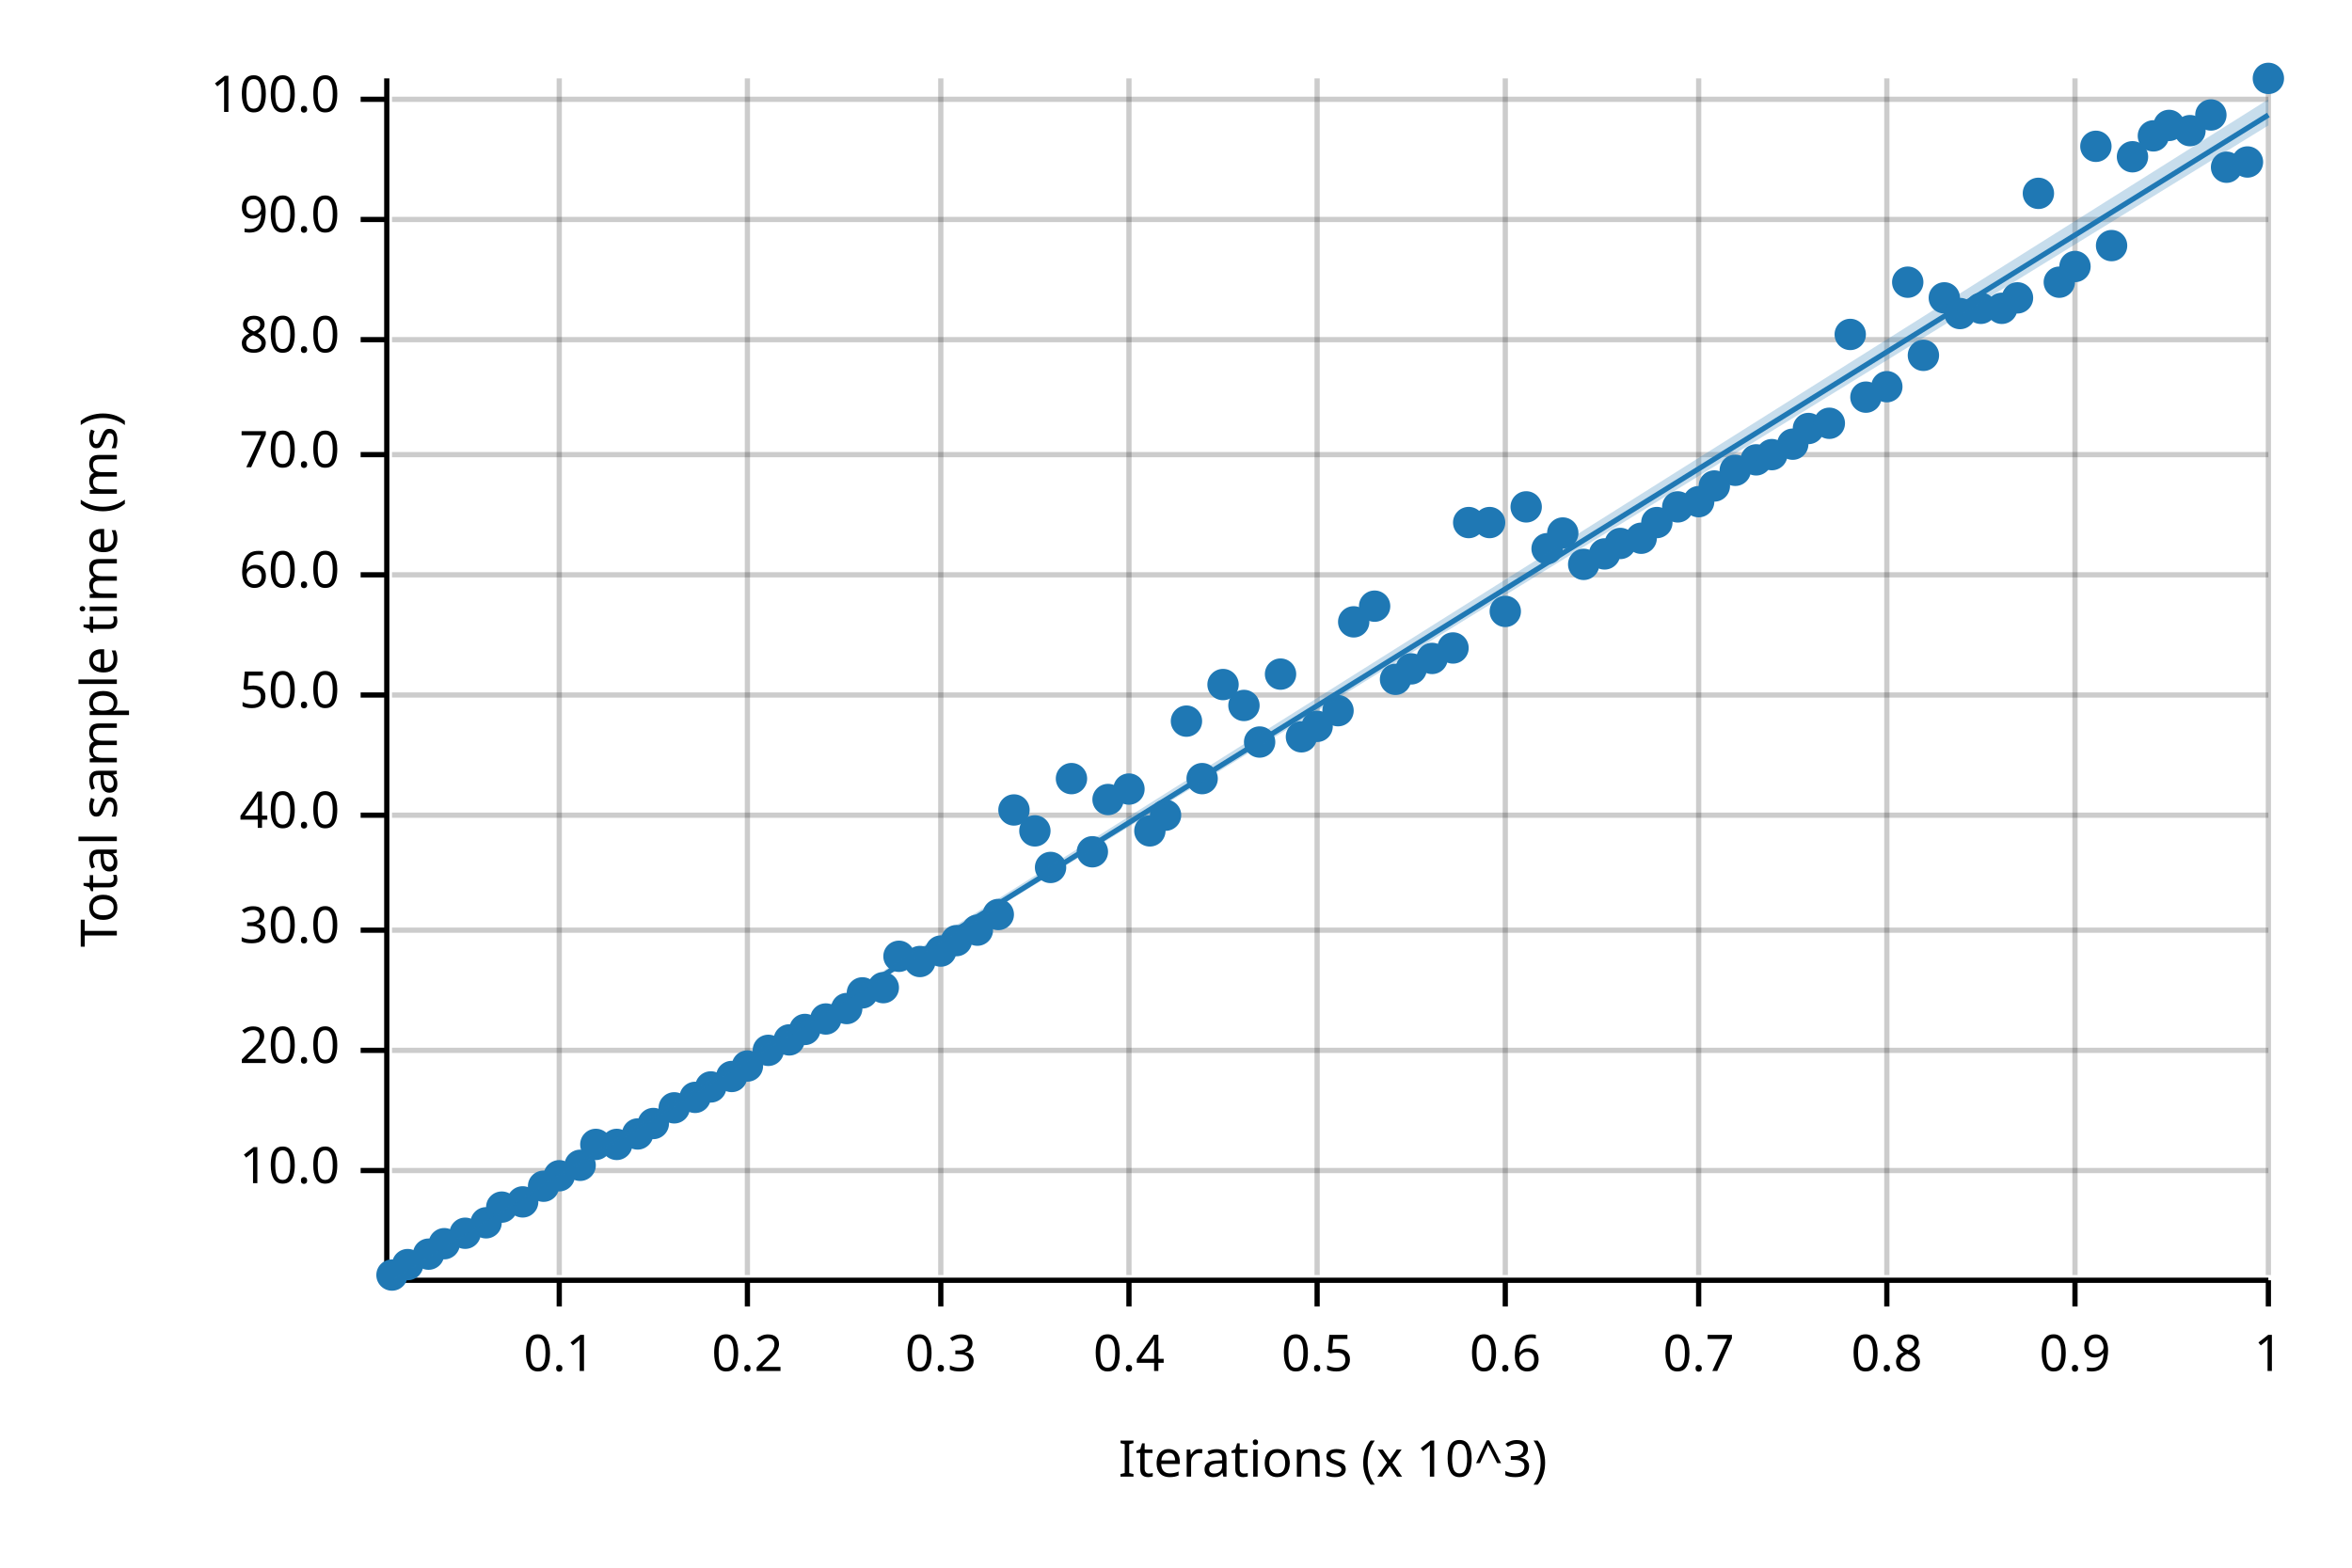
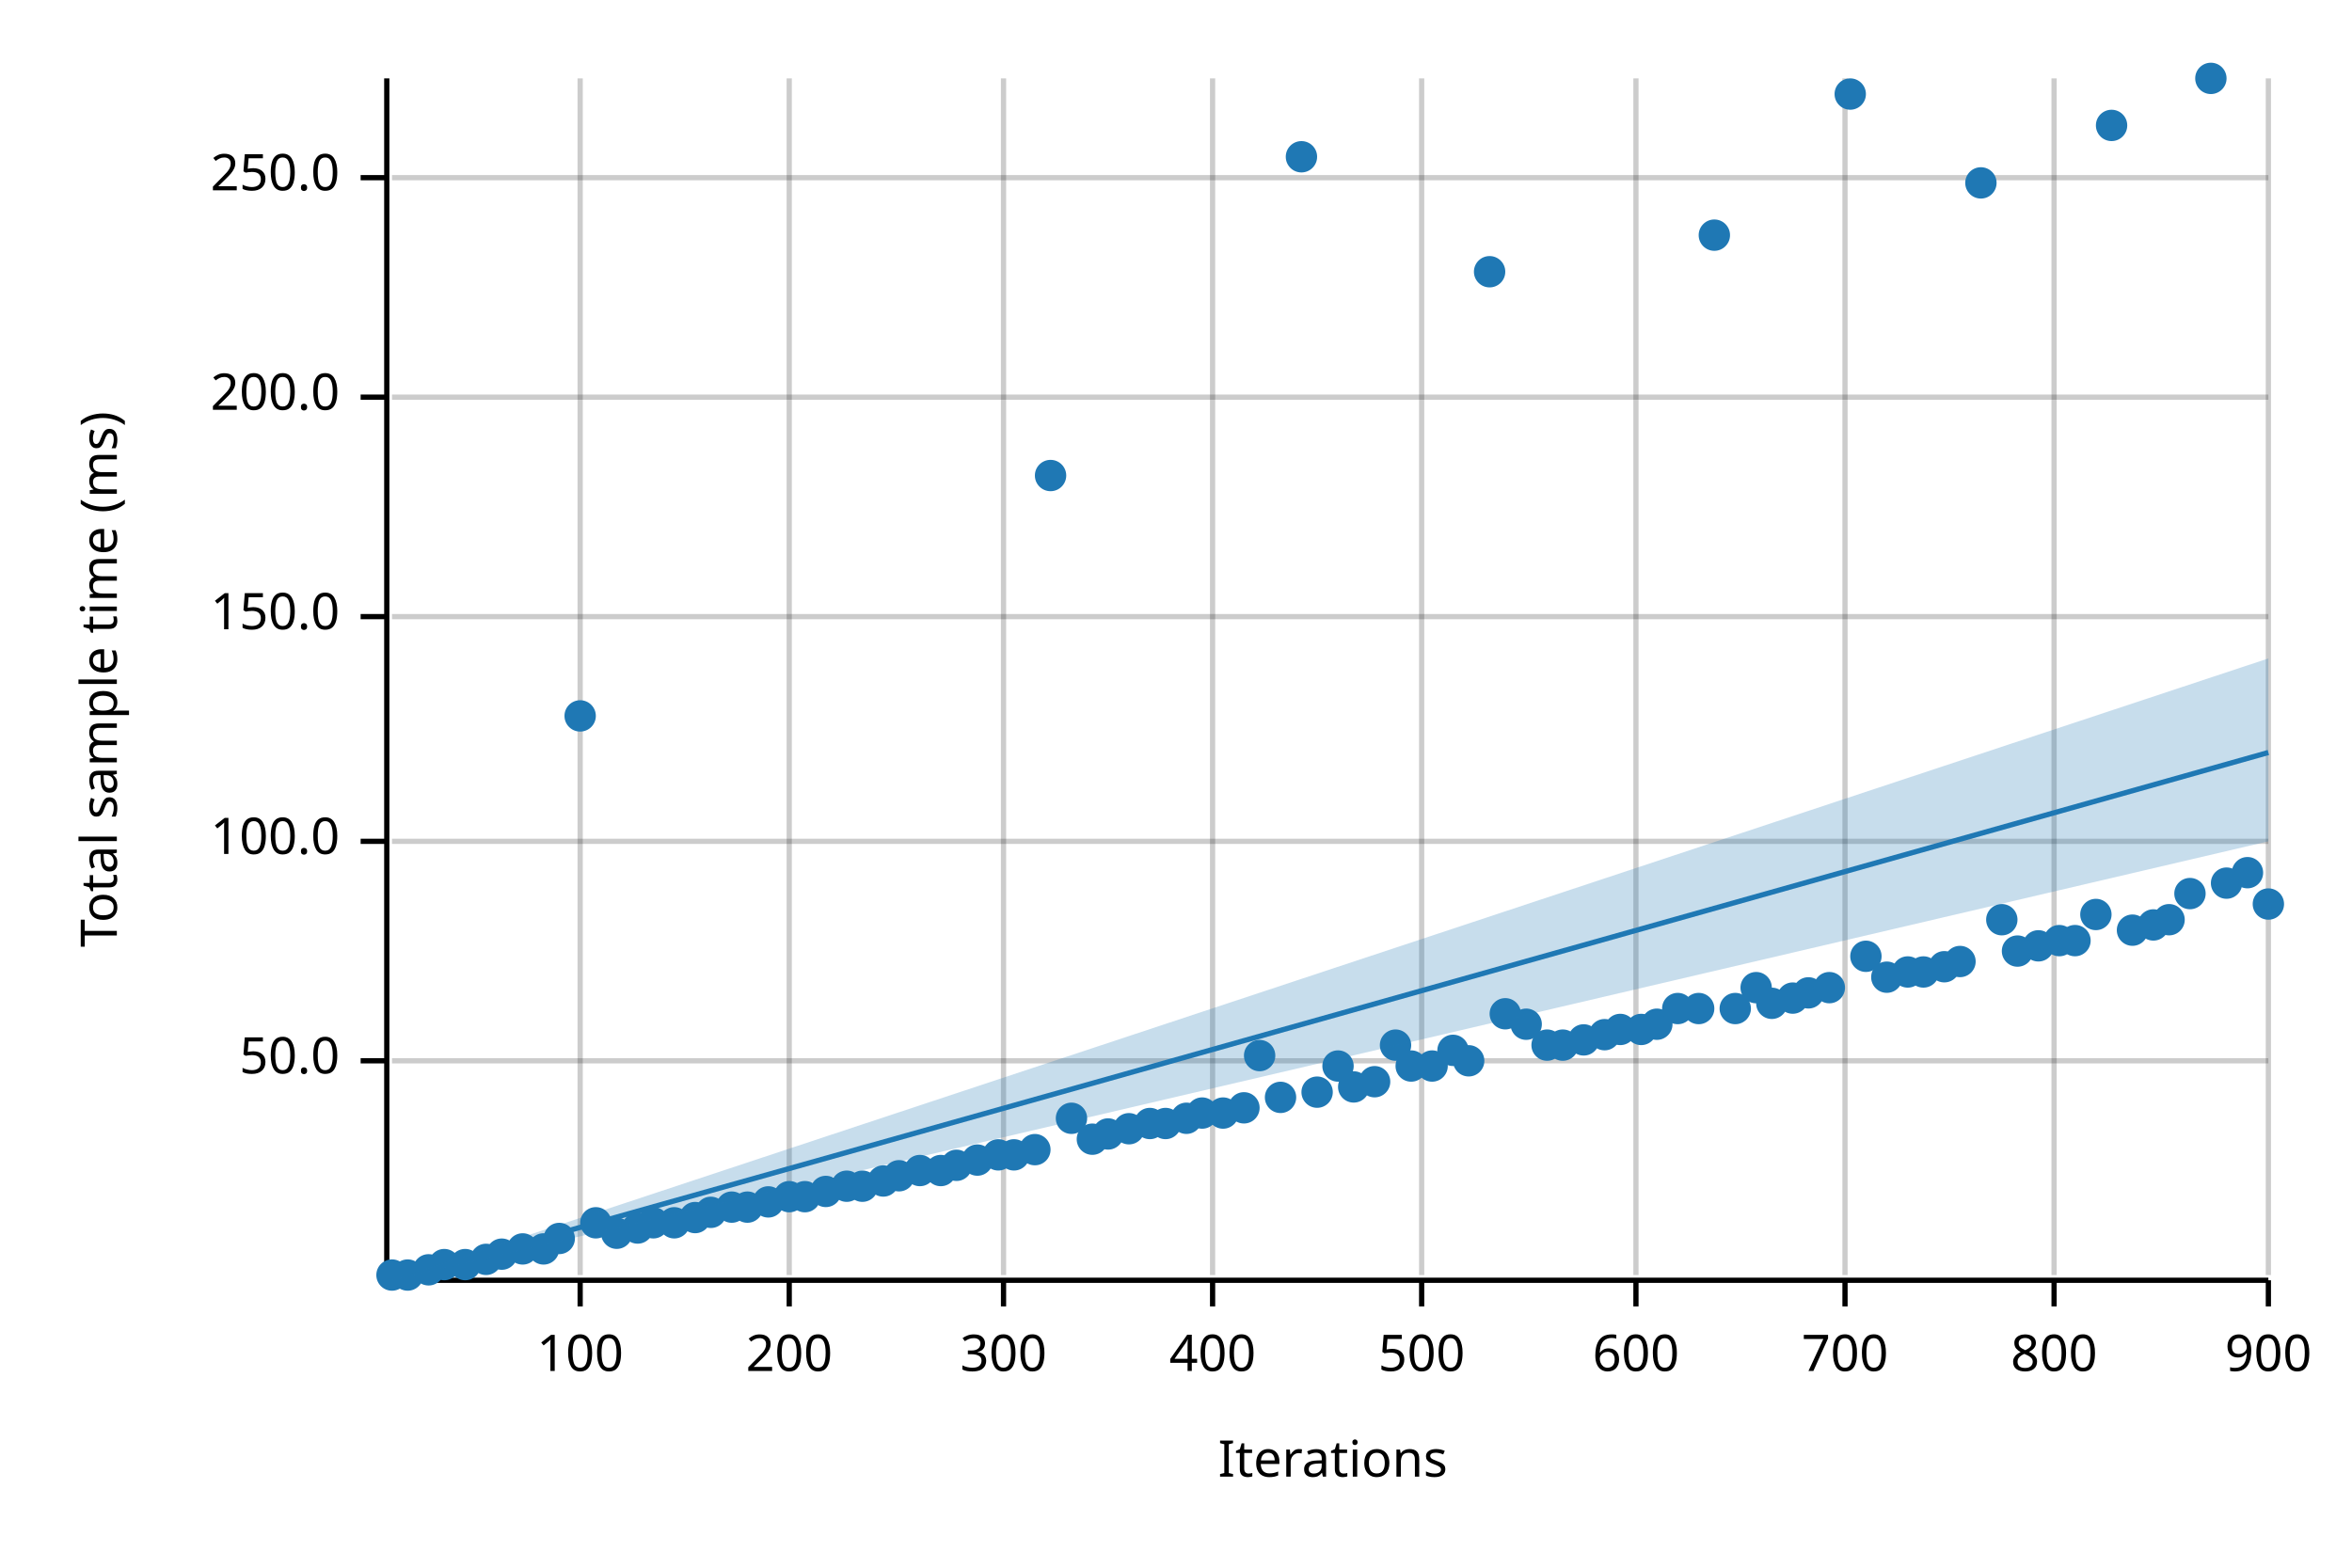
<svg xmlns="http://www.w3.org/2000/svg" width="450" height="300" viewBox="0 0 450 300">
  <text x="15" y="130" dy="0.76em" text-anchor="middle" font-family="sans-serif" font-size="9.677" opacity="1" fill="#000000" transform="rotate(270, 15, 130)">
Total sample time (ms)
</text>
  <text x="255" y="285" dy="-0.5ex" text-anchor="middle" font-family="sans-serif" font-size="9.677" opacity="1" fill="#000000">
- Iterations (x 10^3)
+ Iterations
</text>
-   <line opacity="0.2" stroke="#000000" stroke-width="1" x1="107" y1="244" x2="107" y2="15" />
-   <line opacity="0.2" stroke="#000000" stroke-width="1" x1="143" y1="244" x2="143" y2="15" />
-   <line opacity="0.2" stroke="#000000" stroke-width="1" x1="180" y1="244" x2="180" y2="15" />
-   <line opacity="0.2" stroke="#000000" stroke-width="1" x1="216" y1="244" x2="216" y2="15" />
-   <line opacity="0.2" stroke="#000000" stroke-width="1" x1="252" y1="244" x2="252" y2="15" />
-   <line opacity="0.2" stroke="#000000" stroke-width="1" x1="288" y1="244" x2="288" y2="15" />
-   <line opacity="0.2" stroke="#000000" stroke-width="1" x1="325" y1="244" x2="325" y2="15" />
-   <line opacity="0.2" stroke="#000000" stroke-width="1" x1="361" y1="244" x2="361" y2="15" />
-   <line opacity="0.2" stroke="#000000" stroke-width="1" x1="397" y1="244" x2="397" y2="15" />
+   <line opacity="0.2" stroke="#000000" stroke-width="1" x1="111" y1="244" x2="111" y2="15" />
+   <line opacity="0.2" stroke="#000000" stroke-width="1" x1="151" y1="244" x2="151" y2="15" />
+   <line opacity="0.2" stroke="#000000" stroke-width="1" x1="192" y1="244" x2="192" y2="15" />
+   <line opacity="0.2" stroke="#000000" stroke-width="1" x1="232" y1="244" x2="232" y2="15" />
+   <line opacity="0.2" stroke="#000000" stroke-width="1" x1="272" y1="244" x2="272" y2="15" />
+   <line opacity="0.2" stroke="#000000" stroke-width="1" x1="313" y1="244" x2="313" y2="15" />
+   <line opacity="0.2" stroke="#000000" stroke-width="1" x1="353" y1="244" x2="353" y2="15" />
+   <line opacity="0.2" stroke="#000000" stroke-width="1" x1="393" y1="244" x2="393" y2="15" />
  <line opacity="0.2" stroke="#000000" stroke-width="1" x1="434" y1="244" x2="434" y2="15" />
-   <line opacity="0.2" stroke="#000000" stroke-width="1" x1="75" y1="224" x2="434" y2="224" />
-   <line opacity="0.2" stroke="#000000" stroke-width="1" x1="75" y1="201" x2="434" y2="201" />
-   <line opacity="0.2" stroke="#000000" stroke-width="1" x1="75" y1="178" x2="434" y2="178" />
-   <line opacity="0.2" stroke="#000000" stroke-width="1" x1="75" y1="156" x2="434" y2="156" />
-   <line opacity="0.2" stroke="#000000" stroke-width="1" x1="75" y1="133" x2="434" y2="133" />
-   <line opacity="0.2" stroke="#000000" stroke-width="1" x1="75" y1="110" x2="434" y2="110" />
-   <line opacity="0.2" stroke="#000000" stroke-width="1" x1="75" y1="87" x2="434" y2="87" />
-   <line opacity="0.2" stroke="#000000" stroke-width="1" x1="75" y1="65" x2="434" y2="65" />
-   <line opacity="0.2" stroke="#000000" stroke-width="1" x1="75" y1="42" x2="434" y2="42" />
-   <line opacity="0.2" stroke="#000000" stroke-width="1" x1="75" y1="19" x2="434" y2="19" />
+   <line opacity="0.2" stroke="#000000" stroke-width="1" x1="75" y1="203" x2="434" y2="203" />
+   <line opacity="0.2" stroke="#000000" stroke-width="1" x1="75" y1="161" x2="434" y2="161" />
+   <line opacity="0.2" stroke="#000000" stroke-width="1" x1="75" y1="118" x2="434" y2="118" />
+   <line opacity="0.2" stroke="#000000" stroke-width="1" x1="75" y1="76" x2="434" y2="76" />
+   <line opacity="0.2" stroke="#000000" stroke-width="1" x1="75" y1="34" x2="434" y2="34" />
  <polyline fill="none" opacity="1" stroke="#000000" stroke-width="1" points="74,15 74,244 " />
-   <text x="65" y="224" dy="0.5ex" text-anchor="end" font-family="sans-serif" font-size="9.677" opacity="1" fill="#000000">
- 10.0
- </text>
-   <polyline fill="none" opacity="1" stroke="#000000" stroke-width="1" points="69,224 74,224 " />
-   <text x="65" y="201" dy="0.5ex" text-anchor="end" font-family="sans-serif" font-size="9.677" opacity="1" fill="#000000">
- 20.0
- </text>
-   <polyline fill="none" opacity="1" stroke="#000000" stroke-width="1" points="69,201 74,201 " />
-   <text x="65" y="178" dy="0.5ex" text-anchor="end" font-family="sans-serif" font-size="9.677" opacity="1" fill="#000000">
- 30.0
- </text>
-   <polyline fill="none" opacity="1" stroke="#000000" stroke-width="1" points="69,178 74,178 " />
-   <text x="65" y="156" dy="0.5ex" text-anchor="end" font-family="sans-serif" font-size="9.677" opacity="1" fill="#000000">
- 40.0
- </text>
-   <polyline fill="none" opacity="1" stroke="#000000" stroke-width="1" points="69,156 74,156 " />
-   <text x="65" y="133" dy="0.5ex" text-anchor="end" font-family="sans-serif" font-size="9.677" opacity="1" fill="#000000">
+   <text x="65" y="203" dy="0.5ex" text-anchor="end" font-family="sans-serif" font-size="9.677" opacity="1" fill="#000000">
50.0
</text>
-   <polyline fill="none" opacity="1" stroke="#000000" stroke-width="1" points="69,133 74,133 " />
-   <text x="65" y="110" dy="0.5ex" text-anchor="end" font-family="sans-serif" font-size="9.677" opacity="1" fill="#000000">
- 60.0
- </text>
-   <polyline fill="none" opacity="1" stroke="#000000" stroke-width="1" points="69,110 74,110 " />
-   <text x="65" y="87" dy="0.5ex" text-anchor="end" font-family="sans-serif" font-size="9.677" opacity="1" fill="#000000">
- 70.0
- </text>
-   <polyline fill="none" opacity="1" stroke="#000000" stroke-width="1" points="69,87 74,87 " />
-   <text x="65" y="65" dy="0.5ex" text-anchor="end" font-family="sans-serif" font-size="9.677" opacity="1" fill="#000000">
- 80.0
- </text>
-   <polyline fill="none" opacity="1" stroke="#000000" stroke-width="1" points="69,65 74,65 " />
-   <text x="65" y="42" dy="0.5ex" text-anchor="end" font-family="sans-serif" font-size="9.677" opacity="1" fill="#000000">
- 90.0
- </text>
-   <polyline fill="none" opacity="1" stroke="#000000" stroke-width="1" points="69,42 74,42 " />
-   <text x="65" y="19" dy="0.5ex" text-anchor="end" font-family="sans-serif" font-size="9.677" opacity="1" fill="#000000">
+   <polyline fill="none" opacity="1" stroke="#000000" stroke-width="1" points="69,203 74,203 " />
+   <text x="65" y="161" dy="0.5ex" text-anchor="end" font-family="sans-serif" font-size="9.677" opacity="1" fill="#000000">
100.0
</text>
-   <polyline fill="none" opacity="1" stroke="#000000" stroke-width="1" points="69,19 74,19 " />
+   <polyline fill="none" opacity="1" stroke="#000000" stroke-width="1" points="69,161 74,161 " />
+   <text x="65" y="118" dy="0.5ex" text-anchor="end" font-family="sans-serif" font-size="9.677" opacity="1" fill="#000000">
+ 150.0
+ </text>
+   <polyline fill="none" opacity="1" stroke="#000000" stroke-width="1" points="69,118 74,118 " />
+   <text x="65" y="76" dy="0.5ex" text-anchor="end" font-family="sans-serif" font-size="9.677" opacity="1" fill="#000000">
+ 200.0
+ </text>
+   <polyline fill="none" opacity="1" stroke="#000000" stroke-width="1" points="69,76 74,76 " />
+   <text x="65" y="34" dy="0.5ex" text-anchor="end" font-family="sans-serif" font-size="9.677" opacity="1" fill="#000000">
+ 250.0
+ </text>
+   <polyline fill="none" opacity="1" stroke="#000000" stroke-width="1" points="69,34 74,34 " />
  <polyline fill="none" opacity="1" stroke="#000000" stroke-width="1" points="75,245 434,245 " />
-   <text x="107" y="255" dy="0.76em" text-anchor="middle" font-family="sans-serif" font-size="9.677" opacity="1" fill="#000000">
- 0.1
+   <text x="111" y="255" dy="0.76em" text-anchor="middle" font-family="sans-serif" font-size="9.677" opacity="1" fill="#000000">
+ 100
</text>
-   <polyline fill="none" opacity="1" stroke="#000000" stroke-width="1" points="107,245 107,250 " />
-   <text x="143" y="255" dy="0.76em" text-anchor="middle" font-family="sans-serif" font-size="9.677" opacity="1" fill="#000000">
- 0.2
+   <polyline fill="none" opacity="1" stroke="#000000" stroke-width="1" points="111,245 111,250 " />
+   <text x="151" y="255" dy="0.76em" text-anchor="middle" font-family="sans-serif" font-size="9.677" opacity="1" fill="#000000">
+ 200
</text>
-   <polyline fill="none" opacity="1" stroke="#000000" stroke-width="1" points="143,245 143,250 " />
-   <text x="180" y="255" dy="0.76em" text-anchor="middle" font-family="sans-serif" font-size="9.677" opacity="1" fill="#000000">
- 0.3
+   <polyline fill="none" opacity="1" stroke="#000000" stroke-width="1" points="151,245 151,250 " />
+   <text x="192" y="255" dy="0.76em" text-anchor="middle" font-family="sans-serif" font-size="9.677" opacity="1" fill="#000000">
+ 300
</text>
-   <polyline fill="none" opacity="1" stroke="#000000" stroke-width="1" points="180,245 180,250 " />
-   <text x="216" y="255" dy="0.76em" text-anchor="middle" font-family="sans-serif" font-size="9.677" opacity="1" fill="#000000">
- 0.4
+   <polyline fill="none" opacity="1" stroke="#000000" stroke-width="1" points="192,245 192,250 " />
+   <text x="232" y="255" dy="0.76em" text-anchor="middle" font-family="sans-serif" font-size="9.677" opacity="1" fill="#000000">
+ 400
</text>
-   <polyline fill="none" opacity="1" stroke="#000000" stroke-width="1" points="216,245 216,250 " />
-   <text x="252" y="255" dy="0.76em" text-anchor="middle" font-family="sans-serif" font-size="9.677" opacity="1" fill="#000000">
- 0.5
+   <polyline fill="none" opacity="1" stroke="#000000" stroke-width="1" points="232,245 232,250 " />
+   <text x="272" y="255" dy="0.76em" text-anchor="middle" font-family="sans-serif" font-size="9.677" opacity="1" fill="#000000">
+ 500
</text>
-   <polyline fill="none" opacity="1" stroke="#000000" stroke-width="1" points="252,245 252,250 " />
-   <text x="288" y="255" dy="0.76em" text-anchor="middle" font-family="sans-serif" font-size="9.677" opacity="1" fill="#000000">
- 0.6
+   <polyline fill="none" opacity="1" stroke="#000000" stroke-width="1" points="272,245 272,250 " />
+   <text x="313" y="255" dy="0.76em" text-anchor="middle" font-family="sans-serif" font-size="9.677" opacity="1" fill="#000000">
+ 600
</text>
-   <polyline fill="none" opacity="1" stroke="#000000" stroke-width="1" points="288,245 288,250 " />
-   <text x="325" y="255" dy="0.76em" text-anchor="middle" font-family="sans-serif" font-size="9.677" opacity="1" fill="#000000">
- 0.7
+   <polyline fill="none" opacity="1" stroke="#000000" stroke-width="1" points="313,245 313,250 " />
+   <text x="353" y="255" dy="0.76em" text-anchor="middle" font-family="sans-serif" font-size="9.677" opacity="1" fill="#000000">
+ 700
</text>
-   <polyline fill="none" opacity="1" stroke="#000000" stroke-width="1" points="325,245 325,250 " />
-   <text x="361" y="255" dy="0.76em" text-anchor="middle" font-family="sans-serif" font-size="9.677" opacity="1" fill="#000000">
- 0.8
+   <polyline fill="none" opacity="1" stroke="#000000" stroke-width="1" points="353,245 353,250 " />
+   <text x="393" y="255" dy="0.76em" text-anchor="middle" font-family="sans-serif" font-size="9.677" opacity="1" fill="#000000">
+ 800
</text>
-   <polyline fill="none" opacity="1" stroke="#000000" stroke-width="1" points="361,245 361,250 " />
-   <text x="397" y="255" dy="0.76em" text-anchor="middle" font-family="sans-serif" font-size="9.677" opacity="1" fill="#000000">
- 0.9
- </text>
-   <polyline fill="none" opacity="1" stroke="#000000" stroke-width="1" points="397,245 397,250 " />
+   <polyline fill="none" opacity="1" stroke="#000000" stroke-width="1" points="393,245 393,250 " />
  <text x="434" y="255" dy="0.76em" text-anchor="middle" font-family="sans-serif" font-size="9.677" opacity="1" fill="#000000">
- 1
+ 900
</text>
  <polyline fill="none" opacity="1" stroke="#000000" stroke-width="1" points="434,245 434,250 " />
  <circle cx="75" cy="244" r="3" opacity="1" fill="#1F78B4" stroke="none" stroke-width="1" />
-   <circle cx="78" cy="242" r="3" opacity="1" fill="#1F78B4" stroke="none" stroke-width="1" />
-   <circle cx="82" cy="240" r="3" opacity="1" fill="#1F78B4" stroke="none" stroke-width="1" />
-   <circle cx="85" cy="238" r="3" opacity="1" fill="#1F78B4" stroke="none" stroke-width="1" />
-   <circle cx="89" cy="236" r="3" opacity="1" fill="#1F78B4" stroke="none" stroke-width="1" />
-   <circle cx="93" cy="234" r="3" opacity="1" fill="#1F78B4" stroke="none" stroke-width="1" />
-   <circle cx="96" cy="231" r="3" opacity="1" fill="#1F78B4" stroke="none" stroke-width="1" />
-   <circle cx="100" cy="230" r="3" opacity="1" fill="#1F78B4" stroke="none" stroke-width="1" />
-   <circle cx="104" cy="227" r="3" opacity="1" fill="#1F78B4" stroke="none" stroke-width="1" />
-   <circle cx="107" cy="225" r="3" opacity="1" fill="#1F78B4" stroke="none" stroke-width="1" />
-   <circle cx="111" cy="223" r="3" opacity="1" fill="#1F78B4" stroke="none" stroke-width="1" />
-   <circle cx="114" cy="219" r="3" opacity="1" fill="#1F78B4" stroke="none" stroke-width="1" />
-   <circle cx="118" cy="219" r="3" opacity="1" fill="#1F78B4" stroke="none" stroke-width="1" />
-   <circle cx="122" cy="217" r="3" opacity="1" fill="#1F78B4" stroke="none" stroke-width="1" />
-   <circle cx="125" cy="215" r="3" opacity="1" fill="#1F78B4" stroke="none" stroke-width="1" />
-   <circle cx="129" cy="212" r="3" opacity="1" fill="#1F78B4" stroke="none" stroke-width="1" />
-   <circle cx="133" cy="210" r="3" opacity="1" fill="#1F78B4" stroke="none" stroke-width="1" />
-   <circle cx="136" cy="208" r="3" opacity="1" fill="#1F78B4" stroke="none" stroke-width="1" />
-   <circle cx="140" cy="206" r="3" opacity="1" fill="#1F78B4" stroke="none" stroke-width="1" />
-   <circle cx="143" cy="204" r="3" opacity="1" fill="#1F78B4" stroke="none" stroke-width="1" />
-   <circle cx="147" cy="201" r="3" opacity="1" fill="#1F78B4" stroke="none" stroke-width="1" />
-   <circle cx="151" cy="199" r="3" opacity="1" fill="#1F78B4" stroke="none" stroke-width="1" />
-   <circle cx="154" cy="197" r="3" opacity="1" fill="#1F78B4" stroke="none" stroke-width="1" />
-   <circle cx="158" cy="195" r="3" opacity="1" fill="#1F78B4" stroke="none" stroke-width="1" />
-   <circle cx="162" cy="193" r="3" opacity="1" fill="#1F78B4" stroke="none" stroke-width="1" />
-   <circle cx="165" cy="190" r="3" opacity="1" fill="#1F78B4" stroke="none" stroke-width="1" />
-   <circle cx="169" cy="189" r="3" opacity="1" fill="#1F78B4" stroke="none" stroke-width="1" />
-   <circle cx="172" cy="183" r="3" opacity="1" fill="#1F78B4" stroke="none" stroke-width="1" />
-   <circle cx="176" cy="184" r="3" opacity="1" fill="#1F78B4" stroke="none" stroke-width="1" />
-   <circle cx="180" cy="182" r="3" opacity="1" fill="#1F78B4" stroke="none" stroke-width="1" />
-   <circle cx="183" cy="180" r="3" opacity="1" fill="#1F78B4" stroke="none" stroke-width="1" />
-   <circle cx="187" cy="178" r="3" opacity="1" fill="#1F78B4" stroke="none" stroke-width="1" />
-   <circle cx="191" cy="175" r="3" opacity="1" fill="#1F78B4" stroke="none" stroke-width="1" />
-   <circle cx="194" cy="155" r="3" opacity="1" fill="#1F78B4" stroke="none" stroke-width="1" />
-   <circle cx="198" cy="159" r="3" opacity="1" fill="#1F78B4" stroke="none" stroke-width="1" />
-   <circle cx="201" cy="166" r="3" opacity="1" fill="#1F78B4" stroke="none" stroke-width="1" />
-   <circle cx="205" cy="149" r="3" opacity="1" fill="#1F78B4" stroke="none" stroke-width="1" />
-   <circle cx="209" cy="163" r="3" opacity="1" fill="#1F78B4" stroke="none" stroke-width="1" />
-   <circle cx="212" cy="153" r="3" opacity="1" fill="#1F78B4" stroke="none" stroke-width="1" />
-   <circle cx="216" cy="151" r="3" opacity="1" fill="#1F78B4" stroke="none" stroke-width="1" />
-   <circle cx="220" cy="159" r="3" opacity="1" fill="#1F78B4" stroke="none" stroke-width="1" />
-   <circle cx="223" cy="156" r="3" opacity="1" fill="#1F78B4" stroke="none" stroke-width="1" />
-   <circle cx="227" cy="138" r="3" opacity="1" fill="#1F78B4" stroke="none" stroke-width="1" />
-   <circle cx="230" cy="149" r="3" opacity="1" fill="#1F78B4" stroke="none" stroke-width="1" />
-   <circle cx="234" cy="131" r="3" opacity="1" fill="#1F78B4" stroke="none" stroke-width="1" />
-   <circle cx="238" cy="135" r="3" opacity="1" fill="#1F78B4" stroke="none" stroke-width="1" />
-   <circle cx="241" cy="142" r="3" opacity="1" fill="#1F78B4" stroke="none" stroke-width="1" />
-   <circle cx="245" cy="129" r="3" opacity="1" fill="#1F78B4" stroke="none" stroke-width="1" />
-   <circle cx="249" cy="141" r="3" opacity="1" fill="#1F78B4" stroke="none" stroke-width="1" />
-   <circle cx="252" cy="139" r="3" opacity="1" fill="#1F78B4" stroke="none" stroke-width="1" />
-   <circle cx="256" cy="136" r="3" opacity="1" fill="#1F78B4" stroke="none" stroke-width="1" />
-   <circle cx="259" cy="119" r="3" opacity="1" fill="#1F78B4" stroke="none" stroke-width="1" />
-   <circle cx="263" cy="116" r="3" opacity="1" fill="#1F78B4" stroke="none" stroke-width="1" />
-   <circle cx="267" cy="130" r="3" opacity="1" fill="#1F78B4" stroke="none" stroke-width="1" />
-   <circle cx="270" cy="128" r="3" opacity="1" fill="#1F78B4" stroke="none" stroke-width="1" />
-   <circle cx="274" cy="126" r="3" opacity="1" fill="#1F78B4" stroke="none" stroke-width="1" />
-   <circle cx="278" cy="124" r="3" opacity="1" fill="#1F78B4" stroke="none" stroke-width="1" />
-   <circle cx="281" cy="100" r="3" opacity="1" fill="#1F78B4" stroke="none" stroke-width="1" />
-   <circle cx="285" cy="100" r="3" opacity="1" fill="#1F78B4" stroke="none" stroke-width="1" />
-   <circle cx="288" cy="117" r="3" opacity="1" fill="#1F78B4" stroke="none" stroke-width="1" />
-   <circle cx="292" cy="97" r="3" opacity="1" fill="#1F78B4" stroke="none" stroke-width="1" />
-   <circle cx="296" cy="105" r="3" opacity="1" fill="#1F78B4" stroke="none" stroke-width="1" />
-   <circle cx="299" cy="102" r="3" opacity="1" fill="#1F78B4" stroke="none" stroke-width="1" />
-   <circle cx="303" cy="108" r="3" opacity="1" fill="#1F78B4" stroke="none" stroke-width="1" />
-   <circle cx="307" cy="106" r="3" opacity="1" fill="#1F78B4" stroke="none" stroke-width="1" />
-   <circle cx="310" cy="104" r="3" opacity="1" fill="#1F78B4" stroke="none" stroke-width="1" />
-   <circle cx="314" cy="103" r="3" opacity="1" fill="#1F78B4" stroke="none" stroke-width="1" />
-   <circle cx="317" cy="100" r="3" opacity="1" fill="#1F78B4" stroke="none" stroke-width="1" />
-   <circle cx="321" cy="97" r="3" opacity="1" fill="#1F78B4" stroke="none" stroke-width="1" />
-   <circle cx="325" cy="96" r="3" opacity="1" fill="#1F78B4" stroke="none" stroke-width="1" />
-   <circle cx="328" cy="93" r="3" opacity="1" fill="#1F78B4" stroke="none" stroke-width="1" />
-   <circle cx="332" cy="90" r="3" opacity="1" fill="#1F78B4" stroke="none" stroke-width="1" />
-   <circle cx="336" cy="88" r="3" opacity="1" fill="#1F78B4" stroke="none" stroke-width="1" />
-   <circle cx="339" cy="87" r="3" opacity="1" fill="#1F78B4" stroke="none" stroke-width="1" />
-   <circle cx="343" cy="85" r="3" opacity="1" fill="#1F78B4" stroke="none" stroke-width="1" />
-   <circle cx="346" cy="82" r="3" opacity="1" fill="#1F78B4" stroke="none" stroke-width="1" />
-   <circle cx="350" cy="81" r="3" opacity="1" fill="#1F78B4" stroke="none" stroke-width="1" />
-   <circle cx="354" cy="64" r="3" opacity="1" fill="#1F78B4" stroke="none" stroke-width="1" />
-   <circle cx="357" cy="76" r="3" opacity="1" fill="#1F78B4" stroke="none" stroke-width="1" />
-   <circle cx="361" cy="74" r="3" opacity="1" fill="#1F78B4" stroke="none" stroke-width="1" />
-   <circle cx="365" cy="54" r="3" opacity="1" fill="#1F78B4" stroke="none" stroke-width="1" />
-   <circle cx="368" cy="68" r="3" opacity="1" fill="#1F78B4" stroke="none" stroke-width="1" />
-   <circle cx="372" cy="57" r="3" opacity="1" fill="#1F78B4" stroke="none" stroke-width="1" />
-   <circle cx="375" cy="60" r="3" opacity="1" fill="#1F78B4" stroke="none" stroke-width="1" />
-   <circle cx="379" cy="59" r="3" opacity="1" fill="#1F78B4" stroke="none" stroke-width="1" />
-   <circle cx="383" cy="59" r="3" opacity="1" fill="#1F78B4" stroke="none" stroke-width="1" />
-   <circle cx="386" cy="57" r="3" opacity="1" fill="#1F78B4" stroke="none" stroke-width="1" />
-   <circle cx="390" cy="37" r="3" opacity="1" fill="#1F78B4" stroke="none" stroke-width="1" />
-   <circle cx="394" cy="54" r="3" opacity="1" fill="#1F78B4" stroke="none" stroke-width="1" />
-   <circle cx="397" cy="51" r="3" opacity="1" fill="#1F78B4" stroke="none" stroke-width="1" />
-   <circle cx="401" cy="28" r="3" opacity="1" fill="#1F78B4" stroke="none" stroke-width="1" />
-   <circle cx="404" cy="47" r="3" opacity="1" fill="#1F78B4" stroke="none" stroke-width="1" />
-   <circle cx="408" cy="30" r="3" opacity="1" fill="#1F78B4" stroke="none" stroke-width="1" />
-   <circle cx="412" cy="26" r="3" opacity="1" fill="#1F78B4" stroke="none" stroke-width="1" />
-   <circle cx="415" cy="24" r="3" opacity="1" fill="#1F78B4" stroke="none" stroke-width="1" />
-   <circle cx="419" cy="25" r="3" opacity="1" fill="#1F78B4" stroke="none" stroke-width="1" />
-   <circle cx="423" cy="22" r="3" opacity="1" fill="#1F78B4" stroke="none" stroke-width="1" />
-   <circle cx="426" cy="32" r="3" opacity="1" fill="#1F78B4" stroke="none" stroke-width="1" />
-   <circle cx="430" cy="31" r="3" opacity="1" fill="#1F78B4" stroke="none" stroke-width="1" />
-   <circle cx="434" cy="15" r="3" opacity="1" fill="#1F78B4" stroke="none" stroke-width="1" />
-   <polyline fill="none" opacity="1" stroke="#1F78B4" stroke-width="1" points="75,245 434,22 " />
-   <polygon opacity="0.25" fill="#1F78B4" points="75,245 434,24 434,19 " />
+   <circle cx="78" cy="244" r="3" opacity="1" fill="#1F78B4" stroke="none" stroke-width="1" />
+   <circle cx="82" cy="243" r="3" opacity="1" fill="#1F78B4" stroke="none" stroke-width="1" />
+   <circle cx="85" cy="242" r="3" opacity="1" fill="#1F78B4" stroke="none" stroke-width="1" />
+   <circle cx="89" cy="242" r="3" opacity="1" fill="#1F78B4" stroke="none" stroke-width="1" />
+   <circle cx="93" cy="241" r="3" opacity="1" fill="#1F78B4" stroke="none" stroke-width="1" />
+   <circle cx="96" cy="240" r="3" opacity="1" fill="#1F78B4" stroke="none" stroke-width="1" />
+   <circle cx="100" cy="239" r="3" opacity="1" fill="#1F78B4" stroke="none" stroke-width="1" />
+   <circle cx="104" cy="239" r="3" opacity="1" fill="#1F78B4" stroke="none" stroke-width="1" />
+   <circle cx="107" cy="237" r="3" opacity="1" fill="#1F78B4" stroke="none" stroke-width="1" />
+   <circle cx="111" cy="137" r="3" opacity="1" fill="#1F78B4" stroke="none" stroke-width="1" />
+   <circle cx="114" cy="234" r="3" opacity="1" fill="#1F78B4" stroke="none" stroke-width="1" />
+   <circle cx="118" cy="236" r="3" opacity="1" fill="#1F78B4" stroke="none" stroke-width="1" />
+   <circle cx="122" cy="235" r="3" opacity="1" fill="#1F78B4" stroke="none" stroke-width="1" />
+   <circle cx="125" cy="234" r="3" opacity="1" fill="#1F78B4" stroke="none" stroke-width="1" />
+   <circle cx="129" cy="234" r="3" opacity="1" fill="#1F78B4" stroke="none" stroke-width="1" />
+   <circle cx="133" cy="233" r="3" opacity="1" fill="#1F78B4" stroke="none" stroke-width="1" />
+   <circle cx="136" cy="232" r="3" opacity="1" fill="#1F78B4" stroke="none" stroke-width="1" />
+   <circle cx="140" cy="231" r="3" opacity="1" fill="#1F78B4" stroke="none" stroke-width="1" />
+   <circle cx="143" cy="231" r="3" opacity="1" fill="#1F78B4" stroke="none" stroke-width="1" />
+   <circle cx="147" cy="230" r="3" opacity="1" fill="#1F78B4" stroke="none" stroke-width="1" />
+   <circle cx="151" cy="229" r="3" opacity="1" fill="#1F78B4" stroke="none" stroke-width="1" />
+   <circle cx="154" cy="229" r="3" opacity="1" fill="#1F78B4" stroke="none" stroke-width="1" />
+   <circle cx="158" cy="228" r="3" opacity="1" fill="#1F78B4" stroke="none" stroke-width="1" />
+   <circle cx="162" cy="227" r="3" opacity="1" fill="#1F78B4" stroke="none" stroke-width="1" />
+   <circle cx="165" cy="227" r="3" opacity="1" fill="#1F78B4" stroke="none" stroke-width="1" />
+   <circle cx="169" cy="226" r="3" opacity="1" fill="#1F78B4" stroke="none" stroke-width="1" />
+   <circle cx="172" cy="225" r="3" opacity="1" fill="#1F78B4" stroke="none" stroke-width="1" />
+   <circle cx="176" cy="224" r="3" opacity="1" fill="#1F78B4" stroke="none" stroke-width="1" />
+   <circle cx="180" cy="224" r="3" opacity="1" fill="#1F78B4" stroke="none" stroke-width="1" />
+   <circle cx="183" cy="223" r="3" opacity="1" fill="#1F78B4" stroke="none" stroke-width="1" />
+   <circle cx="187" cy="222" r="3" opacity="1" fill="#1F78B4" stroke="none" stroke-width="1" />
+   <circle cx="191" cy="221" r="3" opacity="1" fill="#1F78B4" stroke="none" stroke-width="1" />
+   <circle cx="194" cy="221" r="3" opacity="1" fill="#1F78B4" stroke="none" stroke-width="1" />
+   <circle cx="198" cy="220" r="3" opacity="1" fill="#1F78B4" stroke="none" stroke-width="1" />
+   <circle cx="201" cy="91" r="3" opacity="1" fill="#1F78B4" stroke="none" stroke-width="1" />
+   <circle cx="205" cy="214" r="3" opacity="1" fill="#1F78B4" stroke="none" stroke-width="1" />
+   <circle cx="209" cy="218" r="3" opacity="1" fill="#1F78B4" stroke="none" stroke-width="1" />
+   <circle cx="212" cy="217" r="3" opacity="1" fill="#1F78B4" stroke="none" stroke-width="1" />
+   <circle cx="216" cy="216" r="3" opacity="1" fill="#1F78B4" stroke="none" stroke-width="1" />
+   <circle cx="220" cy="215" r="3" opacity="1" fill="#1F78B4" stroke="none" stroke-width="1" />
+   <circle cx="223" cy="215" r="3" opacity="1" fill="#1F78B4" stroke="none" stroke-width="1" />
+   <circle cx="227" cy="214" r="3" opacity="1" fill="#1F78B4" stroke="none" stroke-width="1" />
+   <circle cx="230" cy="213" r="3" opacity="1" fill="#1F78B4" stroke="none" stroke-width="1" />
+   <circle cx="234" cy="213" r="3" opacity="1" fill="#1F78B4" stroke="none" stroke-width="1" />
+   <circle cx="238" cy="212" r="3" opacity="1" fill="#1F78B4" stroke="none" stroke-width="1" />
+   <circle cx="241" cy="202" r="3" opacity="1" fill="#1F78B4" stroke="none" stroke-width="1" />
+   <circle cx="245" cy="210" r="3" opacity="1" fill="#1F78B4" stroke="none" stroke-width="1" />
+   <circle cx="249" cy="30" r="3" opacity="1" fill="#1F78B4" stroke="none" stroke-width="1" />
+   <circle cx="252" cy="209" r="3" opacity="1" fill="#1F78B4" stroke="none" stroke-width="1" />
+   <circle cx="256" cy="204" r="3" opacity="1" fill="#1F78B4" stroke="none" stroke-width="1" />
+   <circle cx="259" cy="208" r="3" opacity="1" fill="#1F78B4" stroke="none" stroke-width="1" />
+   <circle cx="263" cy="207" r="3" opacity="1" fill="#1F78B4" stroke="none" stroke-width="1" />
+   <circle cx="267" cy="200" r="3" opacity="1" fill="#1F78B4" stroke="none" stroke-width="1" />
+   <circle cx="270" cy="204" r="3" opacity="1" fill="#1F78B4" stroke="none" stroke-width="1" />
+   <circle cx="274" cy="204" r="3" opacity="1" fill="#1F78B4" stroke="none" stroke-width="1" />
+   <circle cx="278" cy="201" r="3" opacity="1" fill="#1F78B4" stroke="none" stroke-width="1" />
+   <circle cx="281" cy="203" r="3" opacity="1" fill="#1F78B4" stroke="none" stroke-width="1" />
+   <circle cx="285" cy="52" r="3" opacity="1" fill="#1F78B4" stroke="none" stroke-width="1" />
+   <circle cx="288" cy="194" r="3" opacity="1" fill="#1F78B4" stroke="none" stroke-width="1" />
+   <circle cx="292" cy="196" r="3" opacity="1" fill="#1F78B4" stroke="none" stroke-width="1" />
+   <circle cx="296" cy="200" r="3" opacity="1" fill="#1F78B4" stroke="none" stroke-width="1" />
+   <circle cx="299" cy="200" r="3" opacity="1" fill="#1F78B4" stroke="none" stroke-width="1" />
+   <circle cx="303" cy="199" r="3" opacity="1" fill="#1F78B4" stroke="none" stroke-width="1" />
+   <circle cx="307" cy="198" r="3" opacity="1" fill="#1F78B4" stroke="none" stroke-width="1" />
+   <circle cx="310" cy="197" r="3" opacity="1" fill="#1F78B4" stroke="none" stroke-width="1" />
+   <circle cx="314" cy="197" r="3" opacity="1" fill="#1F78B4" stroke="none" stroke-width="1" />
+   <circle cx="317" cy="196" r="3" opacity="1" fill="#1F78B4" stroke="none" stroke-width="1" />
+   <circle cx="321" cy="193" r="3" opacity="1" fill="#1F78B4" stroke="none" stroke-width="1" />
+   <circle cx="325" cy="193" r="3" opacity="1" fill="#1F78B4" stroke="none" stroke-width="1" />
+   <circle cx="328" cy="45" r="3" opacity="1" fill="#1F78B4" stroke="none" stroke-width="1" />
+   <circle cx="332" cy="193" r="3" opacity="1" fill="#1F78B4" stroke="none" stroke-width="1" />
+   <circle cx="336" cy="189" r="3" opacity="1" fill="#1F78B4" stroke="none" stroke-width="1" />
+   <circle cx="339" cy="192" r="3" opacity="1" fill="#1F78B4" stroke="none" stroke-width="1" />
+   <circle cx="343" cy="191" r="3" opacity="1" fill="#1F78B4" stroke="none" stroke-width="1" />
+   <circle cx="346" cy="190" r="3" opacity="1" fill="#1F78B4" stroke="none" stroke-width="1" />
+   <circle cx="350" cy="189" r="3" opacity="1" fill="#1F78B4" stroke="none" stroke-width="1" />
+   <circle cx="354" cy="18" r="3" opacity="1" fill="#1F78B4" stroke="none" stroke-width="1" />
+   <circle cx="357" cy="183" r="3" opacity="1" fill="#1F78B4" stroke="none" stroke-width="1" />
+   <circle cx="361" cy="187" r="3" opacity="1" fill="#1F78B4" stroke="none" stroke-width="1" />
+   <circle cx="365" cy="186" r="3" opacity="1" fill="#1F78B4" stroke="none" stroke-width="1" />
+   <circle cx="368" cy="186" r="3" opacity="1" fill="#1F78B4" stroke="none" stroke-width="1" />
+   <circle cx="372" cy="185" r="3" opacity="1" fill="#1F78B4" stroke="none" stroke-width="1" />
+   <circle cx="375" cy="184" r="3" opacity="1" fill="#1F78B4" stroke="none" stroke-width="1" />
+   <circle cx="379" cy="35" r="3" opacity="1" fill="#1F78B4" stroke="none" stroke-width="1" />
+   <circle cx="383" cy="176" r="3" opacity="1" fill="#1F78B4" stroke="none" stroke-width="1" />
+   <circle cx="386" cy="182" r="3" opacity="1" fill="#1F78B4" stroke="none" stroke-width="1" />
+   <circle cx="390" cy="181" r="3" opacity="1" fill="#1F78B4" stroke="none" stroke-width="1" />
+   <circle cx="394" cy="180" r="3" opacity="1" fill="#1F78B4" stroke="none" stroke-width="1" />
+   <circle cx="397" cy="180" r="3" opacity="1" fill="#1F78B4" stroke="none" stroke-width="1" />
+   <circle cx="401" cy="175" r="3" opacity="1" fill="#1F78B4" stroke="none" stroke-width="1" />
+   <circle cx="404" cy="24" r="3" opacity="1" fill="#1F78B4" stroke="none" stroke-width="1" />
+   <circle cx="408" cy="178" r="3" opacity="1" fill="#1F78B4" stroke="none" stroke-width="1" />
+   <circle cx="412" cy="177" r="3" opacity="1" fill="#1F78B4" stroke="none" stroke-width="1" />
+   <circle cx="415" cy="176" r="3" opacity="1" fill="#1F78B4" stroke="none" stroke-width="1" />
+   <circle cx="419" cy="171" r="3" opacity="1" fill="#1F78B4" stroke="none" stroke-width="1" />
+   <circle cx="423" cy="15" r="3" opacity="1" fill="#1F78B4" stroke="none" stroke-width="1" />
+   <circle cx="426" cy="169" r="3" opacity="1" fill="#1F78B4" stroke="none" stroke-width="1" />
+   <circle cx="430" cy="167" r="3" opacity="1" fill="#1F78B4" stroke="none" stroke-width="1" />
+   <circle cx="434" cy="173" r="3" opacity="1" fill="#1F78B4" stroke="none" stroke-width="1" />
+   <polyline fill="none" opacity="1" stroke="#1F78B4" stroke-width="1" points="75,245 434,144 " />
+   <polygon opacity="0.25" fill="#1F78B4" points="75,245 434,161 434,126 " />
</svg>
